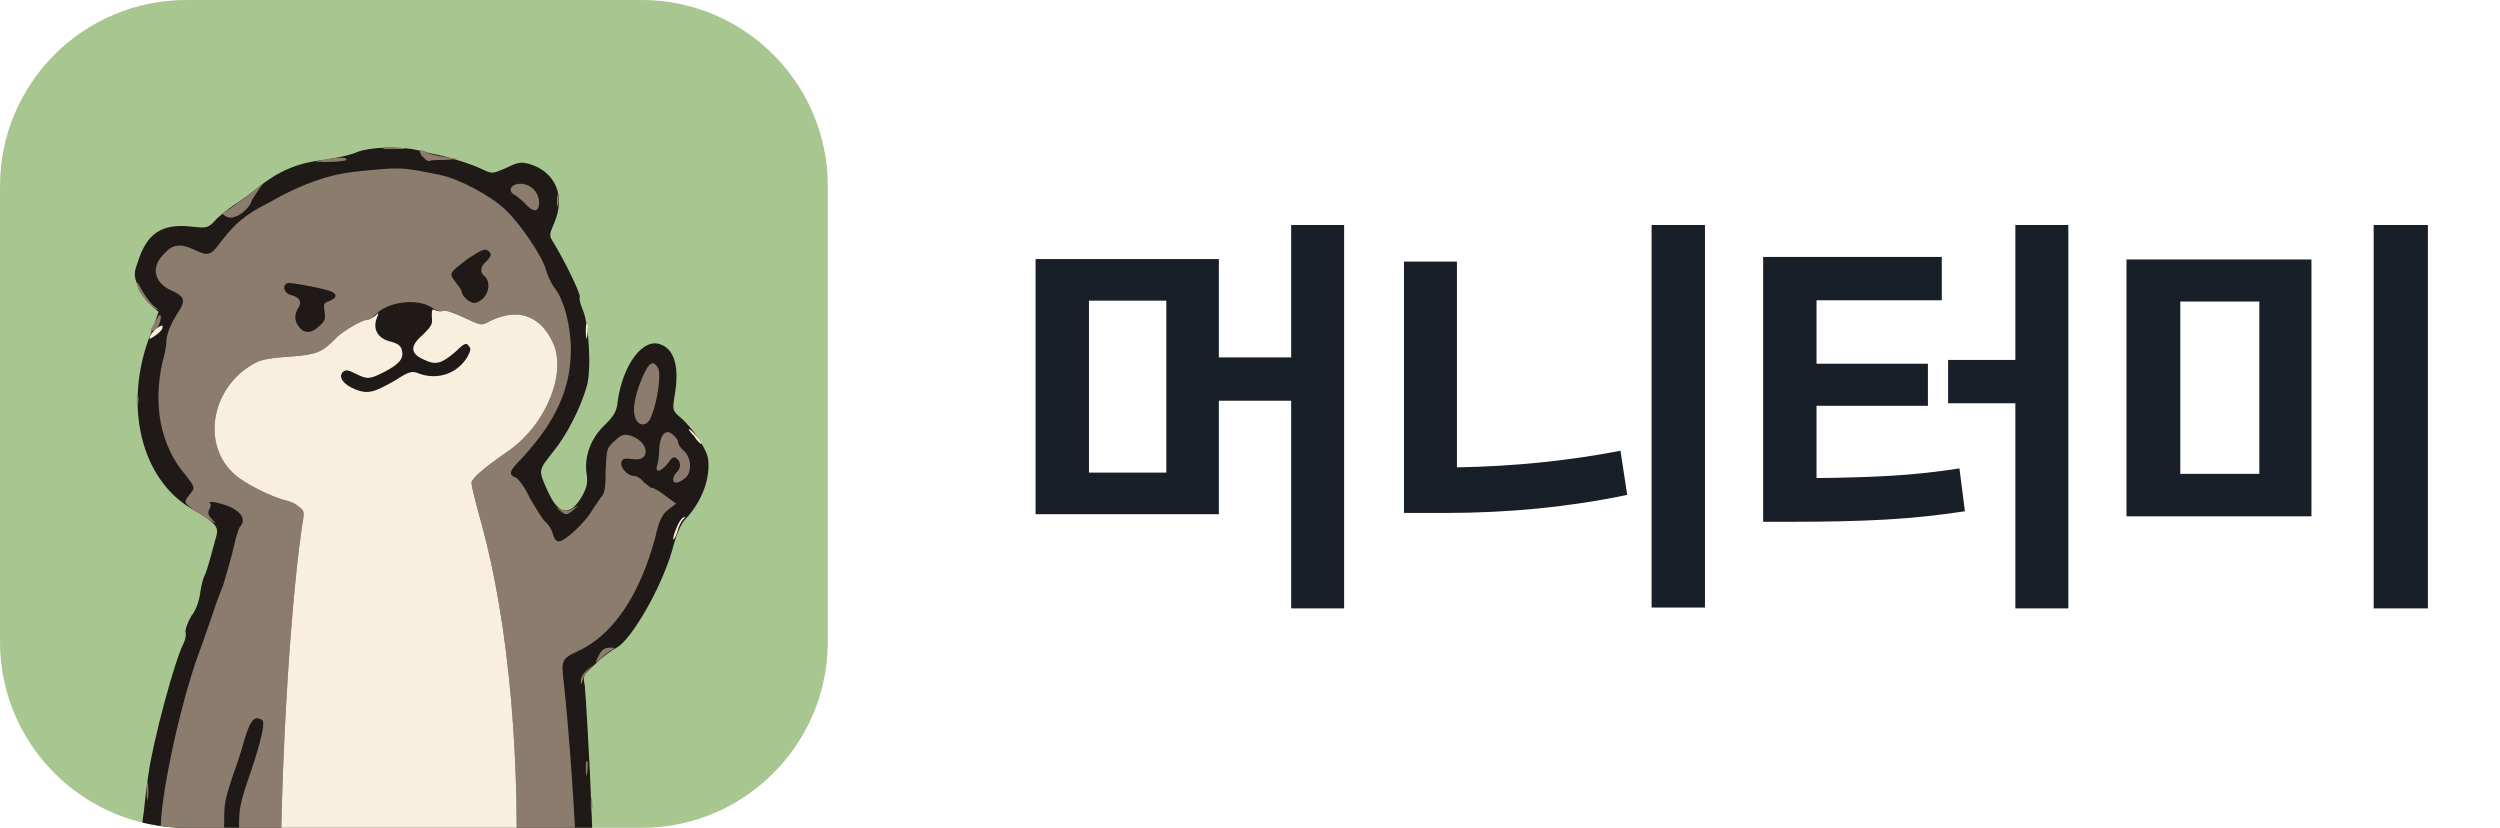
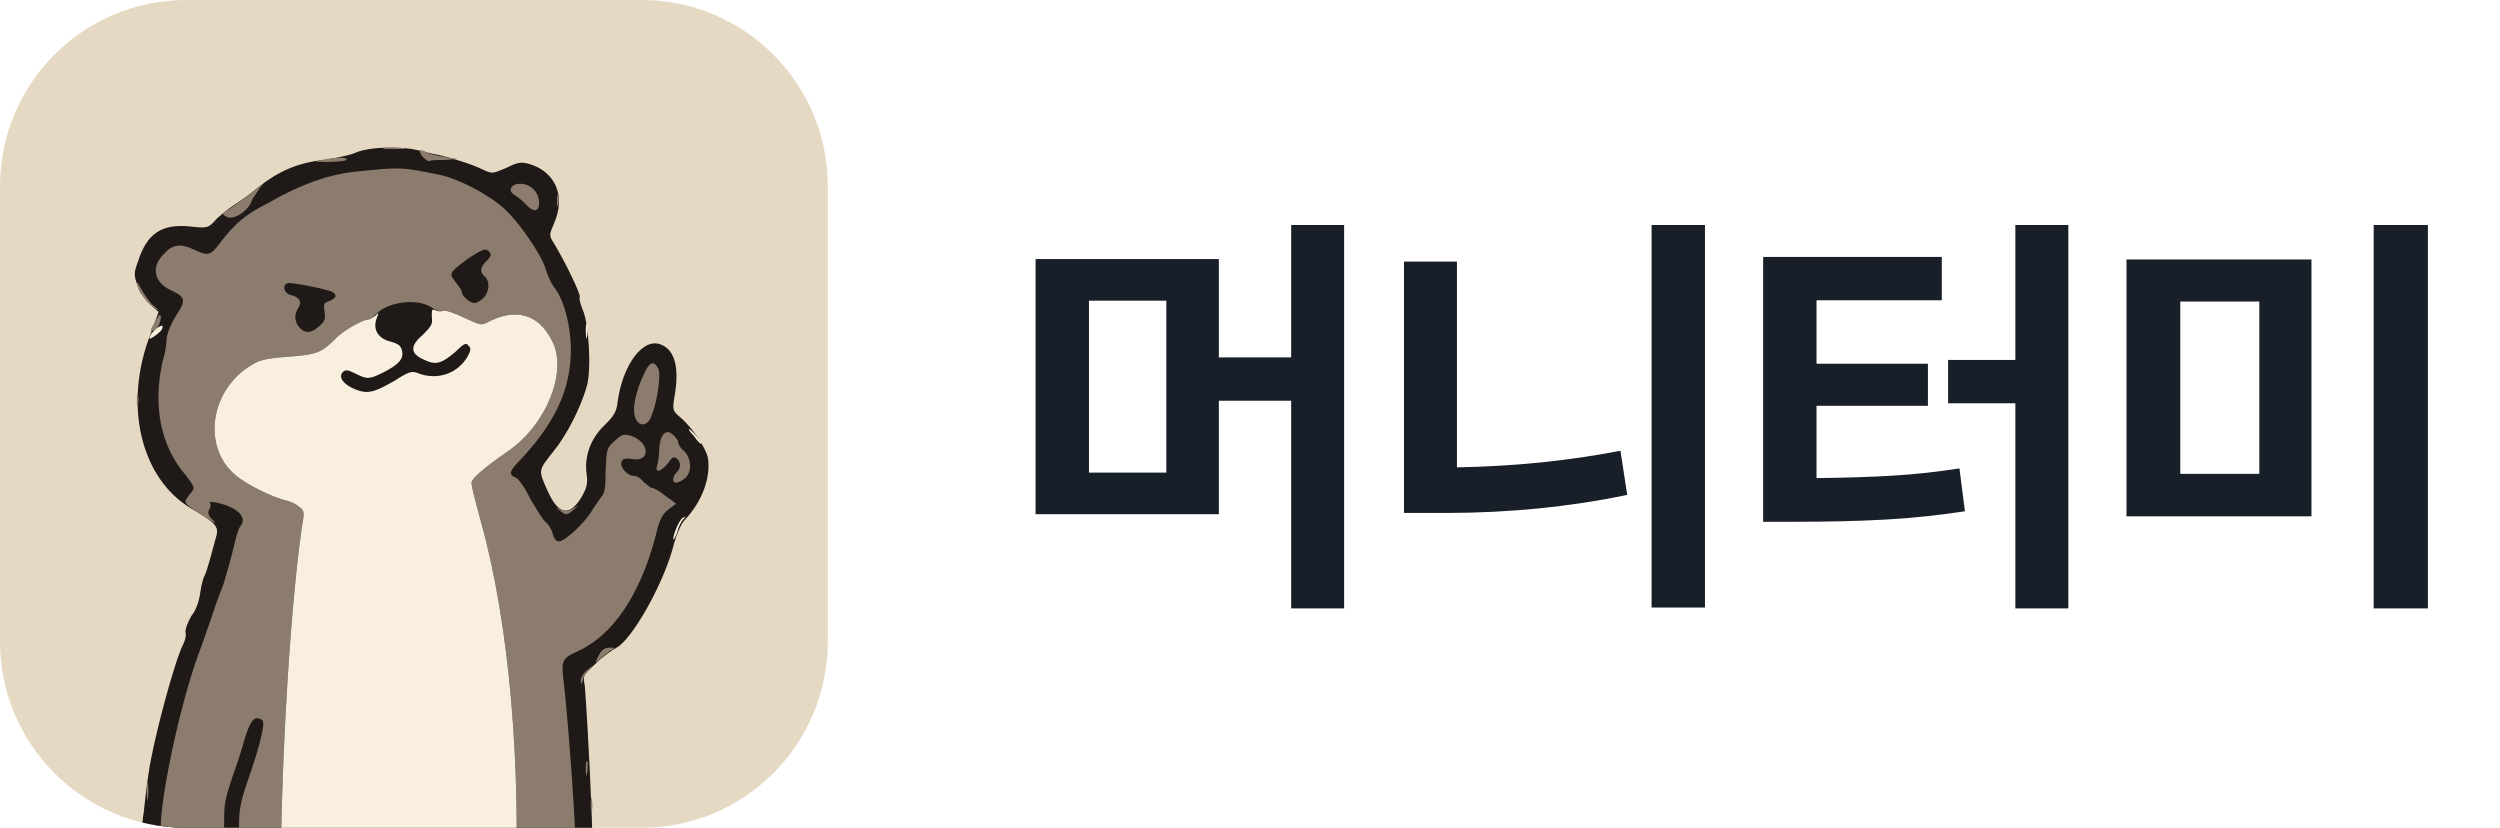
<svg xmlns="http://www.w3.org/2000/svg" viewBox="0 0 302 100" fill-rule="evenodd">
  <defs>
    <clipPath id="c">
      <rect width="100" height="100" rx="22.5" />
    </clipPath>
  </defs>
  <g clip-path="url(#c)">
-     <rect width="100" height="100" fill="#A8C68F" />
+     <rect width="100" height="100" fill="#E6D9C3" />
    <g transform="translate(-19.60 10.80) scale(1.2)">
      <path d="M66.9 114.2C66.8 114.1 65.7 114.0 64.3 114.0C62.6 114.0 61.7 113.9 61.2 113.6C60.3 113.1 59.6 112.1 59.6 111.2C59.6 110.3 59.1 110.2 54.8 110.1L50.8 109.9 L49.2 111.6C47.1 114.0 47.3 113.9 39.7 113.7C36.6 113.6 35.9 110.6 38.3 108.0C39.0 107.3 39.0 107.3 38.5 106.1C37.0 102.4 36.6 100.7 36.4 97.9C36.0 93.4 35.9 87.1 36.2 85.3C36.3 84.4 36.5 82.8 36.5 81.8L36.5 79.8 L35.4 79.8C34.6 79.8 34.1 79.6 33.7 79.3C33.4 79.0 32.8 78.7 32.4 78.6C31.1 78.3 30.3 75.7 30.8 72.8C30.9 71.8 31.1 70.0 31.3 68.8C31.7 65.8 33.9 57.5 34.8 55.8C35.0 55.4 35.1 54.9 35.0 54.6C35.0 54.3 35.2 53.7 35.6 53.0C36.1 52.4 36.4 51.4 36.5 50.6C36.6 49.9 36.8 49.1 37.0 48.8C37.2 48.3 37.6 46.9 38.1 45.0C38.4 44.0 38.0 43.6 35.6 42.2C30.5 39.2 28.7 31.7 31.5 24.6L32.3 22.4 L31.5 21.7C31.0 21.2 30.4 20.4 30.2 19.8C29.8 18.7 29.8 18.5 30.2 17.4C31.1 14.5 32.6 13.5 35.5 13.8C37.2 14.0 37.3 13.9 37.9 13.3C38.2 12.9 39.1 12.2 39.8 11.7C40.6 11.2 41.7 10.4 42.4 9.8C44.3 8.3 46.2 7.4 48.9 7.1C50.2 6.9 51.7 6.6 52.3 6.3C53.6 5.8 56.5 5.7 58.3 6.1C58.8 6.2 59.8 6.5 60.5 6.6C62.2 7.0 64.0 7.6 65.0 8.1C65.9 8.5 65.9 8.5 67.3 7.9C68.5 7.3 68.8 7.3 69.6 7.5C72.3 8.3 73.3 10.8 72.1 13.5C71.6 14.7 71.6 14.7 72.1 15.5C73.2 17.3 74.8 20.6 74.7 20.9C74.6 21.1 74.8 21.7 75.0 22.2C75.6 23.5 75.9 28.2 75.4 29.9C74.8 32.0 73.4 34.8 72.0 36.5C70.5 38.4 70.5 38.3 71.5 40.5C72.6 42.9 73.7 43.0 74.9 41.0C75.4 40.1 75.5 39.7 75.4 38.8C75.1 37.0 75.8 35.1 77.2 33.8C78.2 32.8 78.4 32.4 78.5 31.5C79.0 27.7 81.1 24.9 82.9 25.7C84.2 26.2 84.7 27.9 84.3 30.5C84.0 32.3 84.0 32.3 84.8 33.0C86.0 34.0 87.4 36.1 87.6 37.1C87.9 39.1 87.0 41.5 85.3 43.3C84.9 43.7 84.4 44.8 84.0 46.4C82.9 50.2 79.9 55.4 78.4 56.2C78.0 56.4 77.0 57.1 76.3 57.8C75.0 59.0 75.0 59.0 75.2 60.0C75.3 61.0 75.7 67.6 75.9 73.1C76.2 81.9 76.2 83.4 76.0 85.9C75.8 88.9 75.9 89.2 76.9 88.7C77.5 88.4 80.2 85.3 81.4 83.6C85.8 77.0 86.7 76.0 88.0 76.0C88.7 76.0 89.9 77.1 90.0 78.0C90.5 80.2 90.2 83.3 89.2 86.6C88.9 87.6 88.6 88.7 88.5 89.2C87.4 93.4 84.5 98.5 81.6 101.5C80.6 102.5 79.6 103.6 79.4 104.0C78.6 105.1 76.4 106.5 74.5 107.1C72.3 107.9 72.0 108.3 72.5 109.3C72.7 109.6 72.8 110.5 72.8 111.1C72.8 112.1 72.7 112.4 72.0 113.1C71.2 113.8 71.0 113.9 70.2 113.8C69.7 113.8 68.9 113.8 68.4 114.0C67.6 114.4 67.1 114.5 66.9 114.2Z" fill="#1F1A17" />
      <path d="M38.8 113.5C39.1 113.4 39.6 113.4 39.9 113.5C40.2 113.5 40.0 113.6 39.3 113.6C38.7 113.6 38.5 113.5 38.8 113.5ZM48.1 112.5C48.6 112.1 49.0 111.7 49.1 111.7C49.2 111.7 48.8 112.1 48.4 112.5C47.9 113.0 47.5 113.4 47.4 113.4C47.4 113.4 47.7 113.0 48.1 112.5ZM62.8 112.0C62.1 111.8 61.1 110.4 61.1 109.6C61.1 108.8 60.5 108.3 59.2 108.1C57.9 107.9 55.4 108.1 54.8 108.5C54.4 108.7 54.2 108.6 54.0 108.4C53.7 108.0 53.3 108.0 51.7 108.1C49.1 108.3 49.1 108.3 48.4 109.8C47.7 111.3 47.1 111.7 45.9 111.7C44.9 111.7 44.9 111.7 45.1 110.9C45.3 109.7 44.6 109.7 43.5 110.9C42.3 112.4 40.8 112.2 41.7 110.8C42.1 110.3 42.1 110.2 41.7 109.8C41.3 109.4 41.2 109.4 40.4 110.4C39.4 111.6 39.2 111.6 39.0 111.1C38.8 110.6 39.6 109.1 40.4 108.3C41.2 107.6 41.2 107.5 40.4 105.6C39.8 104.2 39.1 103.6 39.1 104.6C39.1 104.8 39.0 105.2 38.8 105.4C38.5 105.8 38.4 105.8 38.1 105.0C37.7 104.2 37.7 104.2 38.4 103.8C39.2 103.3 39.3 102.8 38.7 100.4C38.3 98.6 37.9 89.7 38.2 86.3C38.2 85.1 38.4 83.0 38.5 81.5C38.7 79.0 38.7 78.7 39.6 77.4C40.4 76.1 40.4 75.8 40.4 74.1C40.4 72.6 40.5 71.9 41.2 69.8C42.3 66.7 43.0 64.1 42.8 63.6C42.8 63.5 42.5 63.3 42.2 63.3C41.7 63.3 41.3 64.1 40.7 66.3C40.5 67.0 40.1 68.2 39.8 69.0C38.9 71.7 38.9 72.0 38.9 73.8C38.9 75.2 38.7 75.8 38.4 76.5C37.7 77.5 37.0 77.4 37.1 76.4C37.1 76.0 37.0 75.5 36.9 75.3C36.4 74.8 35.7 75.7 35.7 76.6C35.7 77.0 35.6 77.5 35.4 77.7C34.9 78.2 34.5 77.5 34.5 76.3C34.5 74.9 34.0 74.3 33.5 74.9C33.3 75.1 33.0 75.3 32.8 75.3C31.7 75.3 34.0 63.1 36.4 56.6C36.7 55.9 37.1 54.6 37.4 53.8C37.7 52.9 38.3 51.1 38.8 49.9C39.2 48.6 39.7 46.8 39.9 45.9C40.1 45.0 40.4 44.0 40.6 43.9C41.1 43.2 40.5 42.4 39.2 41.9C38.0 41.5 37.2 41.4 37.5 41.7C37.6 41.8 37.5 42.1 37.4 42.3C37.2 42.6 37.3 42.9 37.7 43.3C38.3 43.9 38.1 43.8 36.1 42.5C34.8 41.6 34.8 41.6 35.4 40.8C36.0 40.1 36.0 40.1 35.0 38.8C32.5 35.9 31.7 31.8 32.7 27.4C32.9 26.8 33.1 25.8 33.1 25.1C33.2 24.4 33.6 23.5 34.1 22.7C35.1 21.2 35.0 20.9 33.5 20.2C31.8 19.4 31.5 17.8 32.9 16.5C33.7 15.6 34.5 15.5 35.8 16.1C37.3 16.8 37.5 16.8 38.6 15.3C40.0 13.5 41.0 12.6 43.4 11.4C46.7 9.5 49.4 8.6 51.9 8.3C56.8 7.8 56.6 7.8 60.6 8.6C62.5 9.0 65.6 10.6 67.2 12.1C68.7 13.5 71.0 16.9 71.3 18.2C71.5 18.8 71.8 19.5 72.1 19.9C73.1 21.1 73.8 23.8 73.8 26.2C73.8 30.1 72.3 33.4 68.9 37.1C67.5 38.5 67.5 38.8 68.3 39.1C68.6 39.3 69.2 40.1 69.7 41.2C70.3 42.2 70.9 43.2 71.2 43.5C71.6 43.8 71.9 44.4 72.0 44.8C72.1 45.2 72.3 45.5 72.6 45.5C73.2 45.5 75.1 43.7 75.8 42.6C76.1 42.1 76.6 41.4 76.8 41.1C77.2 40.7 77.3 40.2 77.3 38.4C77.4 36.2 77.4 36.1 78.2 35.4C78.8 34.8 79.1 34.7 79.6 34.8C81.7 35.3 82.0 37.6 79.9 37.2C79.2 37.1 79.0 37.2 78.9 37.5C78.7 38.0 79.5 38.9 80.1 38.9C80.4 38.9 80.8 39.1 81.1 39.5C81.5 39.8 81.8 40.1 81.9 40.1C82.1 40.1 82.7 40.4 83.3 40.9L84.4 41.7 L83.6 42.3C83.0 42.8 82.7 43.3 82.3 45.1C80.7 51.0 78.0 55.0 74.4 56.6C72.9 57.3 72.8 57.5 73.1 59.8C73.6 64.4 74.3 74.1 74.3 77.1C74.3 90.4 73.9 95.4 72.3 100.6C71.7 102.6 70.2 106.2 69.7 106.9C69.3 107.6 69.3 108.1 70.0 108.9C70.9 110.0 71.2 110.9 70.9 111.4C70.4 111.9 69.9 111.7 69.5 111.0C68.8 109.5 67.3 109.5 67.9 110.9C68.3 112.2 67.1 112.7 66.3 111.5C65.1 109.7 64.2 109.6 64.3 111.2C64.4 112.1 64.1 112.3 62.8 112.0ZM50.2 110.3C50.5 109.9 50.9 109.7 51.4 109.8C52.2 109.8 52.2 109.8 51.4 109.9C51.0 110.0 50.5 110.2 50.2 110.4C49.7 110.8 49.7 110.8 50.2 110.3ZM52.8 109.9C52.8 109.7 53.7 109.6 54.1 109.8C54.5 109.9 54.4 109.9 53.7 110.0C53.2 110.0 52.8 109.9 52.8 109.9ZM72.8 105.2C72.7 105.1 72.8 104.6 73.0 104.1C73.9 102.1 74.9 97.9 75.4 94.7C75.9 91.2 76.2 90.4 77.2 90.4C78.3 90.4 81.7 86.6 85.2 81.3C86.7 79.1 87.3 78.3 87.8 78.5C88.7 78.9 88.0 85.6 86.7 88.7C86.2 89.9 86.0 91.2 86.3 91.2C86.6 91.2 87.3 90.4 87.9 89.6C88.6 88.5 88.6 89.2 87.9 90.9C87.5 91.8 87.3 92.3 87.3 92.1C87.2 91.6 86.4 91.3 86.0 91.5C85.9 91.6 85.5 92.2 85.2 92.8C82.8 97.6 78.8 102.3 75.6 104.2C73.8 105.3 73.1 105.5 72.8 105.2ZM79.3 103.7C79.5 103.1 79.9 102.5 80.7 102.2C81.2 101.9 81.2 101.9 80.5 102.6C80.1 103.0 79.7 103.5 79.5 103.8C79.2 104.2 79.2 104.2 79.3 103.7ZM58.0 103.5C64.3 101.9 67.5 95.1 68.2 81.9C68.8 67.9 67.6 53.9 64.8 43.7C64.0 40.8 63.8 39.9 63.8 39.6C63.8 39.2 64.9 38.2 67.5 36.4C71.4 33.7 73.5 28.3 71.9 25.3C70.6 22.7 68.4 22.0 65.7 23.3C64.8 23.8 64.8 23.8 63.1 23.0C62.2 22.5 61.2 22.2 60.9 22.3C60.7 22.4 60.1 22.2 59.7 21.9C58.2 21.0 55.4 21.4 54.2 22.6C53.9 22.9 53.5 23.2 53.4 23.2C52.8 23.2 50.7 24.4 50.1 25.1C48.7 26.5 48.2 26.7 45.5 26.9C43.8 27.0 42.6 27.2 42.1 27.5C37.6 29.8 36.5 35.8 40.0 38.8C41.0 39.7 43.8 41.1 45.2 41.4C45.6 41.5 46.1 41.7 46.4 42.0C47.0 42.4 47.0 42.5 46.7 44.2C45.4 53.4 44.5 70.5 44.6 81.3C44.8 93.3 46.1 98.8 49.6 101.7C51.2 103.0 53.3 103.8 54.7 103.6C55.2 103.5 55.8 103.5 56.1 103.6C56.4 103.7 56.6 103.8 56.6 103.9C56.7 103.9 57.3 103.7 58.0 103.5ZM36.5 98.3C36.4 97.4 36.3 96.2 36.3 95.8C36.1 95.0 36.1 95.0 36.7 95.6C37.2 96.1 37.2 96.2 36.9 97.0C36.8 97.5 36.6 98.4 36.6 99.0C36.5 99.7 36.5 99.5 36.5 98.3ZM78.2 87.5C78.7 87.0 79.1 86.5 79.1 86.5C79.3 86.5 78.6 87.9 78.2 88.2C77.5 88.8 77.5 88.4 78.2 87.5ZM76.1 82.4C76.1 81.8 76.1 81.5 76.2 81.8C76.2 82.1 76.2 82.6 76.2 82.9C76.1 83.2 76.1 83.0 76.1 82.4ZM86.0 77.1C86.5 76.6 86.9 76.3 87.0 76.3C87.0 76.3 86.7 76.6 86.3 77.1C85.8 77.6 85.4 78.0 85.3 78.0C85.3 78.0 85.6 77.6 86.0 77.1ZM75.8 72.0C75.8 71.3 75.9 71.1 75.9 71.4C76.0 71.8 76.0 72.4 75.9 72.7C75.9 73.0 75.8 72.6 75.8 72.0ZM31.1 70.6C31.1 69.8 31.2 69.4 31.2 69.8C31.3 70.3 31.3 71.0 31.2 71.4C31.2 71.9 31.1 71.5 31.1 70.6ZM75.3 68.3C75.3 67.6 75.4 67.4 75.5 67.8C75.5 68.1 75.5 68.7 75.4 69.0C75.4 69.3 75.3 69.0 75.3 68.3ZM74.8 59.5C74.8 59.2 75.1 58.7 75.5 58.4C76.1 57.8 76.1 57.8 75.6 58.4C75.3 58.7 75.0 59.2 75.0 59.5C74.8 60.0 74.8 60.0 74.8 59.5ZM76.6 57.0C76.9 56.4 77.2 56.2 77.7 56.2C78.3 56.2 78.3 56.2 77.8 56.5C77.6 56.6 77.1 57.0 76.8 57.3C76.2 57.8 76.2 57.8 76.6 57.0ZM72.7 42.4C72.2 42.0 72.2 42.0 72.8 42.3C73.2 42.5 73.5 42.5 74.0 42.2C74.7 41.8 74.7 41.8 74.1 42.3C73.4 42.9 73.3 42.9 72.7 42.4ZM84.1 39.3C84.1 39.1 84.2 38.8 84.4 38.6C84.9 38.2 84.9 37.5 84.5 37.2C84.2 36.9 84.0 37.0 83.6 37.6C82.9 38.5 82.2 38.7 82.5 37.8C82.6 37.5 82.7 36.7 82.7 36.1C82.8 35.0 83.1 34.5 83.6 34.5C83.9 34.5 84.6 35.2 84.6 35.5C84.6 35.7 84.8 36.1 85.2 36.4C86.0 37.2 86.0 38.7 85.2 39.2C84.6 39.7 84.1 39.7 84.1 39.3ZM80.4 33.3C80.0 32.6 80.1 31.6 80.6 30.0C81.5 27.6 82.0 27.0 82.6 28.1C82.9 28.7 82.5 31.5 81.9 32.9C81.6 33.8 80.8 34.0 80.4 33.3ZM30.1 31.3C30.1 30.7 30.2 30.4 30.2 30.7C30.3 31.0 30.3 31.5 30.2 31.8C30.2 32.1 30.1 31.9 30.1 31.3ZM31.5 24.3C31.5 24.1 32.3 22.7 32.4 22.7C32.7 22.7 32.4 23.9 32.0 24.2C31.7 24.3 31.5 24.4 31.5 24.3ZM48.5 23.8C49.1 23.3 49.1 23.0 49.0 22.3C48.9 21.6 48.9 21.5 49.5 21.3C50.2 21.0 50.3 20.7 49.8 20.4C49.3 20.1 45.6 19.4 45.3 19.5C44.7 19.7 44.9 20.5 45.6 20.7C46.5 20.9 46.8 21.4 46.3 22.1C45.9 22.8 46.0 23.5 46.6 24.1C47.1 24.6 47.8 24.5 48.5 23.8ZM31.5 21.7C31.1 21.4 30.7 20.8 30.4 20.4C29.9 19.2 30.0 19.0 30.6 20.2C30.9 20.7 31.4 21.4 31.7 21.7C32.1 22.0 32.3 22.2 32.3 22.2C32.2 22.2 31.8 22.0 31.5 21.7ZM65.0 21.0C65.6 20.4 65.7 19.3 65.1 18.8C64.6 18.4 64.7 17.8 65.3 17.3C65.8 16.8 65.9 16.5 65.4 16.2C65.2 16.0 64.7 16.2 63.5 17.0C61.5 18.5 61.5 18.5 62.2 19.4C62.5 19.8 62.8 20.2 62.8 20.3C62.8 20.8 63.6 21.5 64.1 21.5C64.3 21.5 64.7 21.3 65.0 21.0ZM39.1 12.8C38.6 12.5 38.6 12.5 39.5 12.0C40.0 11.6 41.1 10.9 41.8 10.3C42.9 9.4 43.0 9.3 42.5 9.9C42.2 10.4 41.7 11.0 41.6 11.4C41.1 12.4 39.8 13.2 39.1 12.8ZM69.2 11.5C68.8 11.1 68.3 10.7 68.1 10.6C67.4 10.2 67.8 9.5 68.7 9.5C69.8 9.5 70.6 10.4 70.6 11.4C70.6 12.4 70.0 12.4 69.2 11.5ZM72.4 11.1C72.4 10.6 72.5 10.4 72.5 10.7C72.6 11.0 72.6 11.4 72.5 11.7C72.4 11.9 72.4 11.7 72.4 11.1ZM48.8 7.1C50.1 6.8 51.4 6.8 51.2 7.1C51.1 7.2 50.3 7.3 49.4 7.3C47.9 7.3 47.8 7.3 48.8 7.1ZM58.8 6.7C58.4 6.1 58.6 5.9 59.4 6.4C59.6 6.5 60.4 6.7 61.1 6.8L62.4 7.0 L61.2 7.1C60.5 7.1 59.8 7.1 59.6 7.2C59.4 7.3 59.1 7.0 58.8 6.7ZM55.1 5.9C55.6 5.9 56.4 5.9 56.9 5.9C57.4 6.0 57.0 6.0 56.0 6.0C55.0 6.0 54.5 6.0 55.1 5.9Z" fill="#8C7C6D" />
      <path d="M57.9 110.1C58.2 110.0 58.6 110.0 58.8 110.1C59.1 110.1 58.8 110.2 58.3 110.2C57.8 110.2 57.6 110.1 57.9 110.1ZM56.1 103.6C55.8 103.5 55.2 103.5 54.7 103.6C53.3 103.8 51.2 103.0 49.6 101.7C46.1 98.8 44.8 93.3 44.6 81.3C44.5 70.5 45.4 53.4 46.7 44.2C47.0 42.5 47.0 42.4 46.4 42.0C46.1 41.7 45.6 41.5 45.2 41.4C43.8 41.1 41.0 39.7 40.0 38.8C36.5 35.8 37.6 29.8 42.1 27.5C42.6 27.2 43.8 27.0 45.5 26.9C48.2 26.7 48.7 26.5 50.1 25.1C50.7 24.4 52.8 23.2 53.3 23.2C53.5 23.2 53.8 23.0 54.1 22.8C54.5 22.4 54.5 22.4 54.2 23.2C53.9 24.2 54.4 25.1 55.7 25.4C56.4 25.6 56.7 25.8 56.8 26.3C57.0 27.1 56.5 27.7 54.9 28.5C53.5 29.2 53.3 29.2 52.1 28.6C51.3 28.2 51.1 28.2 50.8 28.5C50.4 29.0 50.9 29.7 52.1 30.2C53.4 30.7 54.0 30.5 56.1 29.3C57.5 28.4 57.8 28.3 58.5 28.6C60.4 29.3 62.4 28.6 63.4 26.9C63.7 26.3 63.8 26.1 63.5 25.8C63.3 25.5 63.1 25.5 62.2 26.4C60.8 27.6 60.2 27.8 59.0 27.2C57.6 26.6 57.6 25.8 58.9 24.7C59.8 23.8 59.9 23.6 59.8 22.9C59.8 22.2 59.8 22.1 60.1 22.2C60.3 22.3 60.6 22.4 60.9 22.3C61.2 22.2 62.1 22.5 63.1 23.0C64.8 23.8 64.8 23.8 65.7 23.3C68.4 22.0 70.6 22.7 71.9 25.3C73.5 28.3 71.4 33.7 67.5 36.4C64.9 38.2 63.8 39.2 63.8 39.6C63.8 39.9 64.0 40.8 64.8 43.7C67.6 53.9 68.8 67.9 68.2 81.9C67.5 95.1 64.3 101.9 58.0 103.5C57.3 103.7 56.7 103.9 56.6 103.9C56.6 103.8 56.4 103.7 56.1 103.6ZM79.2 103.6C79.2 103.0 80.2 101.9 80.7 101.9C80.9 101.9 80.8 102.1 80.5 102.2C80.2 102.3 79.8 102.8 79.6 103.2C79.3 103.7 79.2 103.8 79.2 103.6ZM84.3 97.7C84.6 97.2 84.9 96.8 85.0 96.8C85.1 96.8 84.3 98.2 84.1 98.4C83.9 98.5 84.1 98.1 84.3 97.7ZM36.0 93.0C36.0 92.3 36.0 92.1 36.1 92.4C36.2 92.8 36.2 93.4 36.1 93.7C36.0 94.0 36.0 93.7 36.0 93.0ZM36.5 81.4C36.5 80.8 36.5 80.5 36.6 80.8C36.6 81.1 36.6 81.6 36.6 81.9C36.5 82.2 36.5 82.0 36.5 81.4ZM32.4 78.5C32.1 78.4 31.7 78.1 31.5 77.8C31.2 77.4 31.2 77.4 31.6 77.7C31.9 77.9 32.4 78.2 32.7 78.4C33.4 78.7 33.1 78.8 32.4 78.5ZM87.2 76.2C87.2 76.1 87.6 76.0 88.0 76.0C88.4 76.0 88.7 76.1 88.8 76.2C88.9 76.3 88.5 76.4 88.0 76.4C87.5 76.4 87.1 76.3 87.2 76.2ZM84.1 45.3C84.1 44.8 84.7 43.3 85.1 43.1C85.4 43.0 85.4 43.0 85.1 43.3C84.9 43.5 84.6 44.1 84.5 44.6C84.3 45.2 84.1 45.4 84.1 45.3ZM86.2 34.9C85.8 34.5 85.6 34.2 85.7 34.2C85.9 34.2 87.2 35.7 86.9 35.7C86.9 35.7 86.5 35.4 86.2 34.9ZM75.3 24.3C75.3 23.6 75.4 23.4 75.5 23.8C75.5 24.1 75.5 24.7 75.4 25.0C75.4 25.3 75.3 25.0 75.3 24.3ZM31.5 24.7C31.8 24.2 32.8 23.5 32.7 23.9C32.7 24.2 32.4 24.5 31.8 24.9C31.3 25.2 31.3 25.2 31.5 24.7Z" fill="#F8EFDE" />
    </g>
  </g>
  <path d="M147.238 43.177H155.973V27.181H162.371V73.493H155.973V48.407H147.238V62.118H125.098V31.294H147.238ZM131.547 57.091H140.891V36.322H131.547ZM205.96 73.392H199.511V27.181H205.96ZM175.999 56.456Q186.282 56.279 195.753 54.45L196.566 59.782Q186.13 61.966 174.527 61.966H173.663H169.601V31.599H175.999ZM249.854 73.493H243.455V48.712H235.33V43.482H243.455V27.181H249.854ZM234.569 36.271H219.436V43.939H232.893V49.017H219.436V57.751Q224.666 57.7 228.653 57.459Q232.639 57.218 236.702 56.583L237.362 61.763Q232.537 62.499 227.764 62.766Q222.991 63.032 216.643 63.032H212.987V31.04H234.569ZM279.224 62.372H256.88V31.345H279.224ZM263.38 57.243H272.927V36.423H263.38ZM293.291 73.493H286.74V27.181H293.291Z" fill="#191F28" />
</svg>
